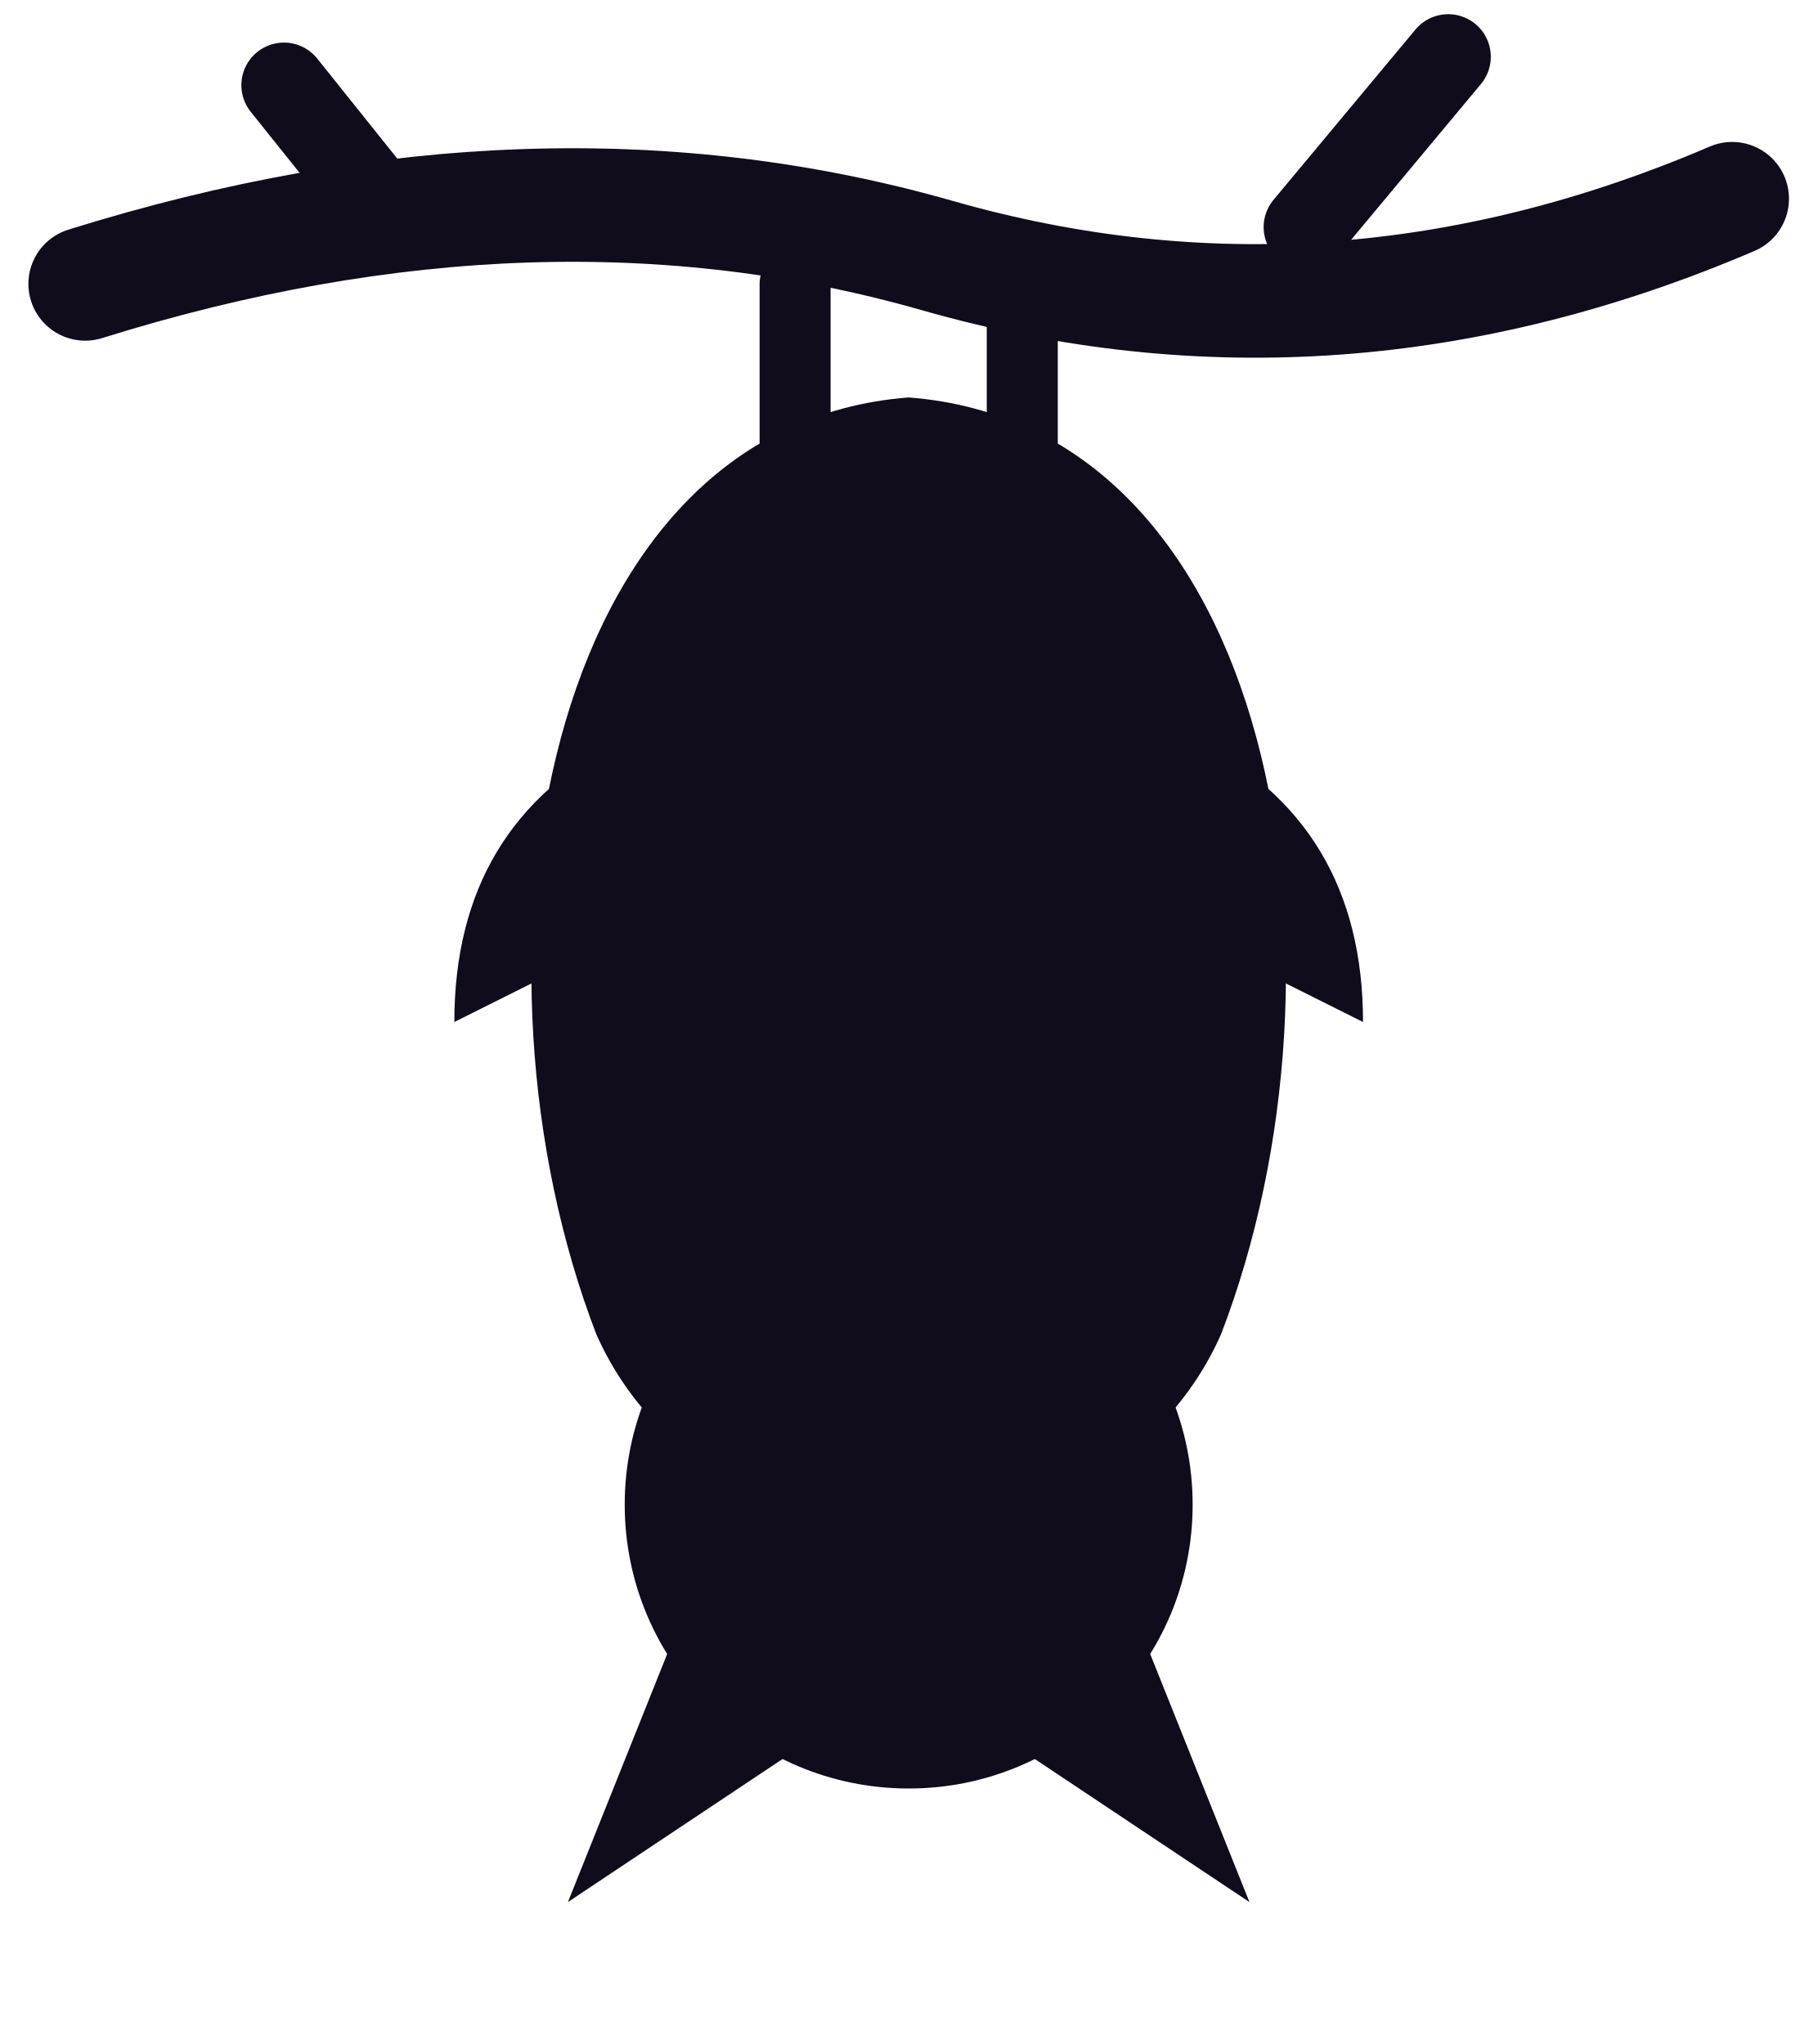
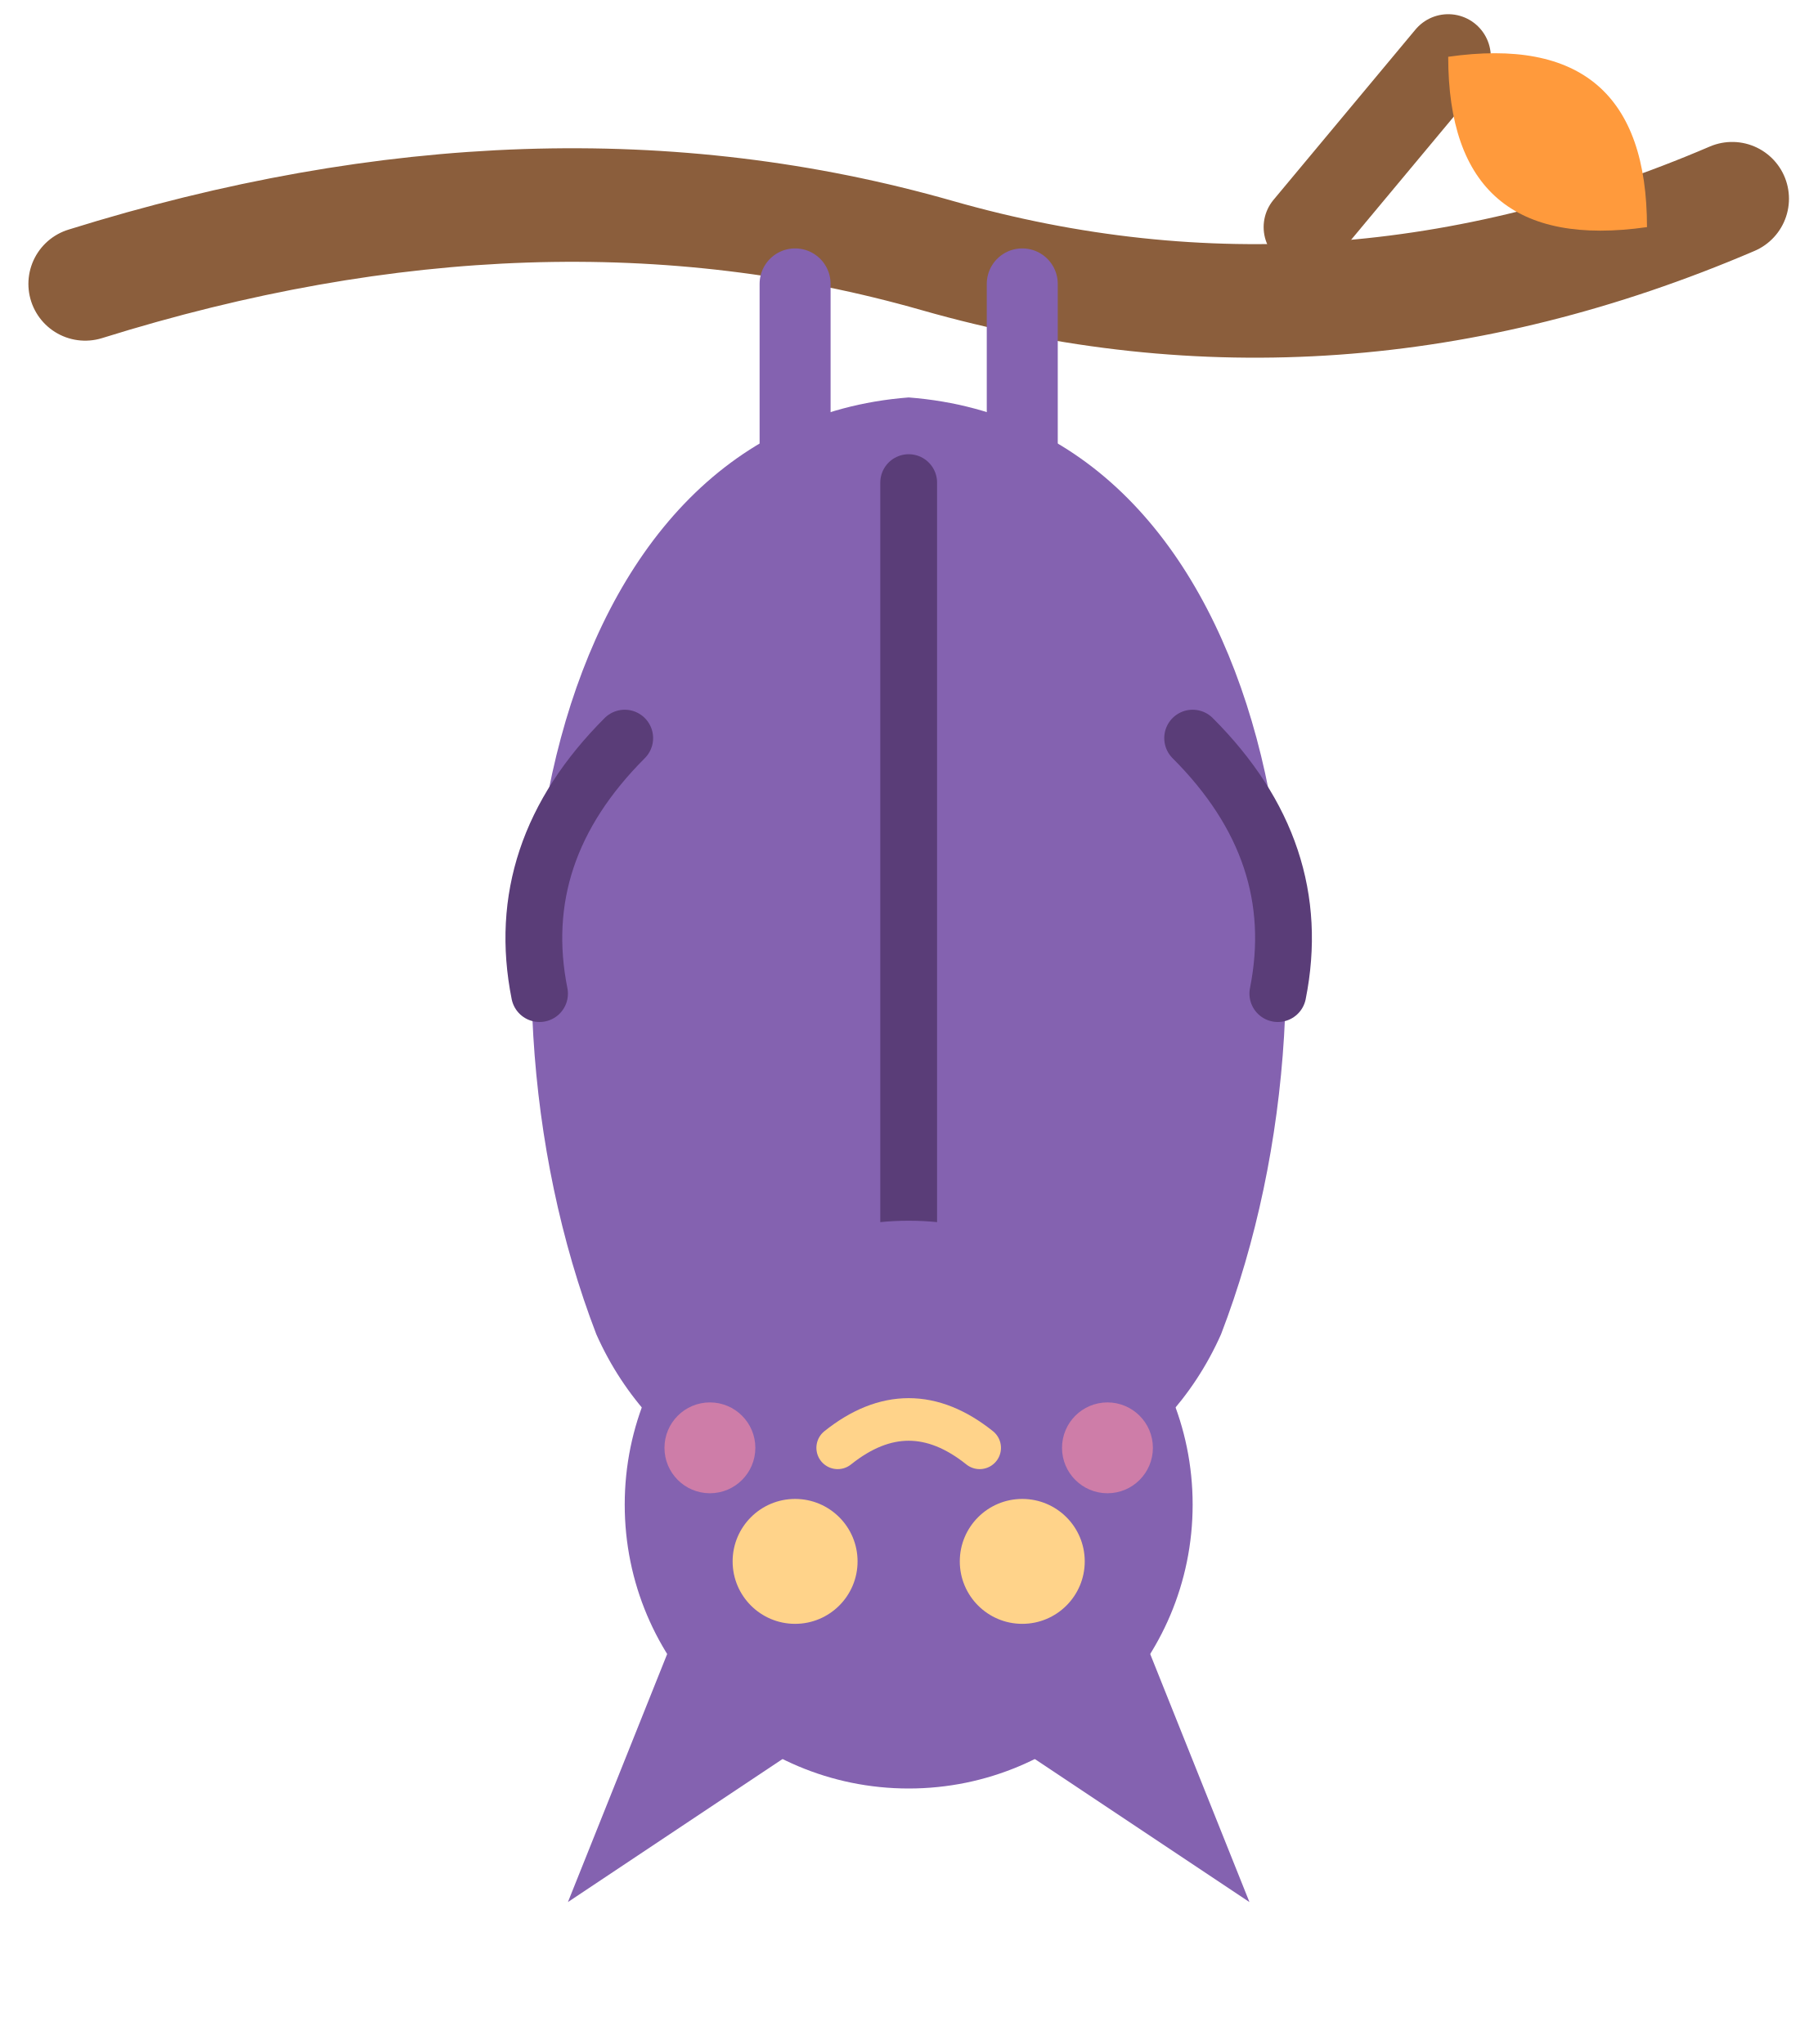
- <svg xmlns="http://www.w3.org/2000/svg" viewBox="0 0 64 72" fill="none" color="#100c1b">
-   <path d="M3 10Q19 5 33 9T61 7" stroke="currentColor" stroke-width="4" stroke-linecap="round" />
-   <path d="M46 8l5-6M14 8l-4-5" stroke="currentColor" stroke-width="3" stroke-linecap="round" />
-   <path d="M28 10v6M36 10v6" stroke="currentColor" stroke-width="2.5" stroke-linecap="round" />
-   <path d="M32 14C19 15 16 34 21 47c4 9 18 9 22 0 5-13 2-32-11-33z" fill="currentColor" />
-   <path d="M22 26q-6 3-6 10l4-2M42 26q6 3 6 10l-4-2" fill="currentColor" />
-   <circle cx="32" cy="53" r="10" fill="currentColor" />
-   <path d="M24 57l-4 10 9-6zM40 57l4 10-9-6z" fill="currentColor" />
+ <svg xmlns="http://www.w3.org/2000/svg" viewBox="0 0 64 72" fill="none">
+   <path d="M3 10Q19 5 33 9T61 7" stroke="#8b5e3c" stroke-width="4" stroke-linecap="round" />
+   <path d="M46 8l5-6" stroke="#8b5e3c" stroke-width="3" stroke-linecap="round" />
+   <path d="M51 2q7-1 7 6q-7 1-7-6z" fill="#ff9a3c" />
+   <path d="M28 10v6M36 10v6" stroke="#8462b0" stroke-width="2.5" stroke-linecap="round" />
+   <path d="M32 14C19 15 16 34 21 47c4 9 18 9 22 0 5-13 2-32-11-33z" fill="#8462b0" />
+   <path d="M32 17v27" stroke="#5a3d78" stroke-width="2" stroke-linecap="round" />
+   <path d="M22 26q-4 4-3 9M42 26q4 4 3 9" stroke="#5a3d78" stroke-width="2" stroke-linecap="round" />
+   <circle cx="32" cy="53" r="10" fill="#8462b0" />
+   <path d="M24 57l-4 10 9-6zM40 57l4 10-9-6z" fill="#8462b0" />
+   <circle cx="28" cy="55" r="2.2" fill="#ffd38a" />
+   <circle cx="36" cy="55" r="2.2" fill="#ffd38a" />
+   <path d="M29.5 51q2.5-2 5 0" stroke="#ffd38a" stroke-width="1.5" stroke-linecap="round" />
+   <circle cx="25" cy="51" r="1.6" fill="#ff8fa3" opacity=".6" />
+   <circle cx="39" cy="51" r="1.6" fill="#ff8fa3" opacity=".6" />
</svg>
